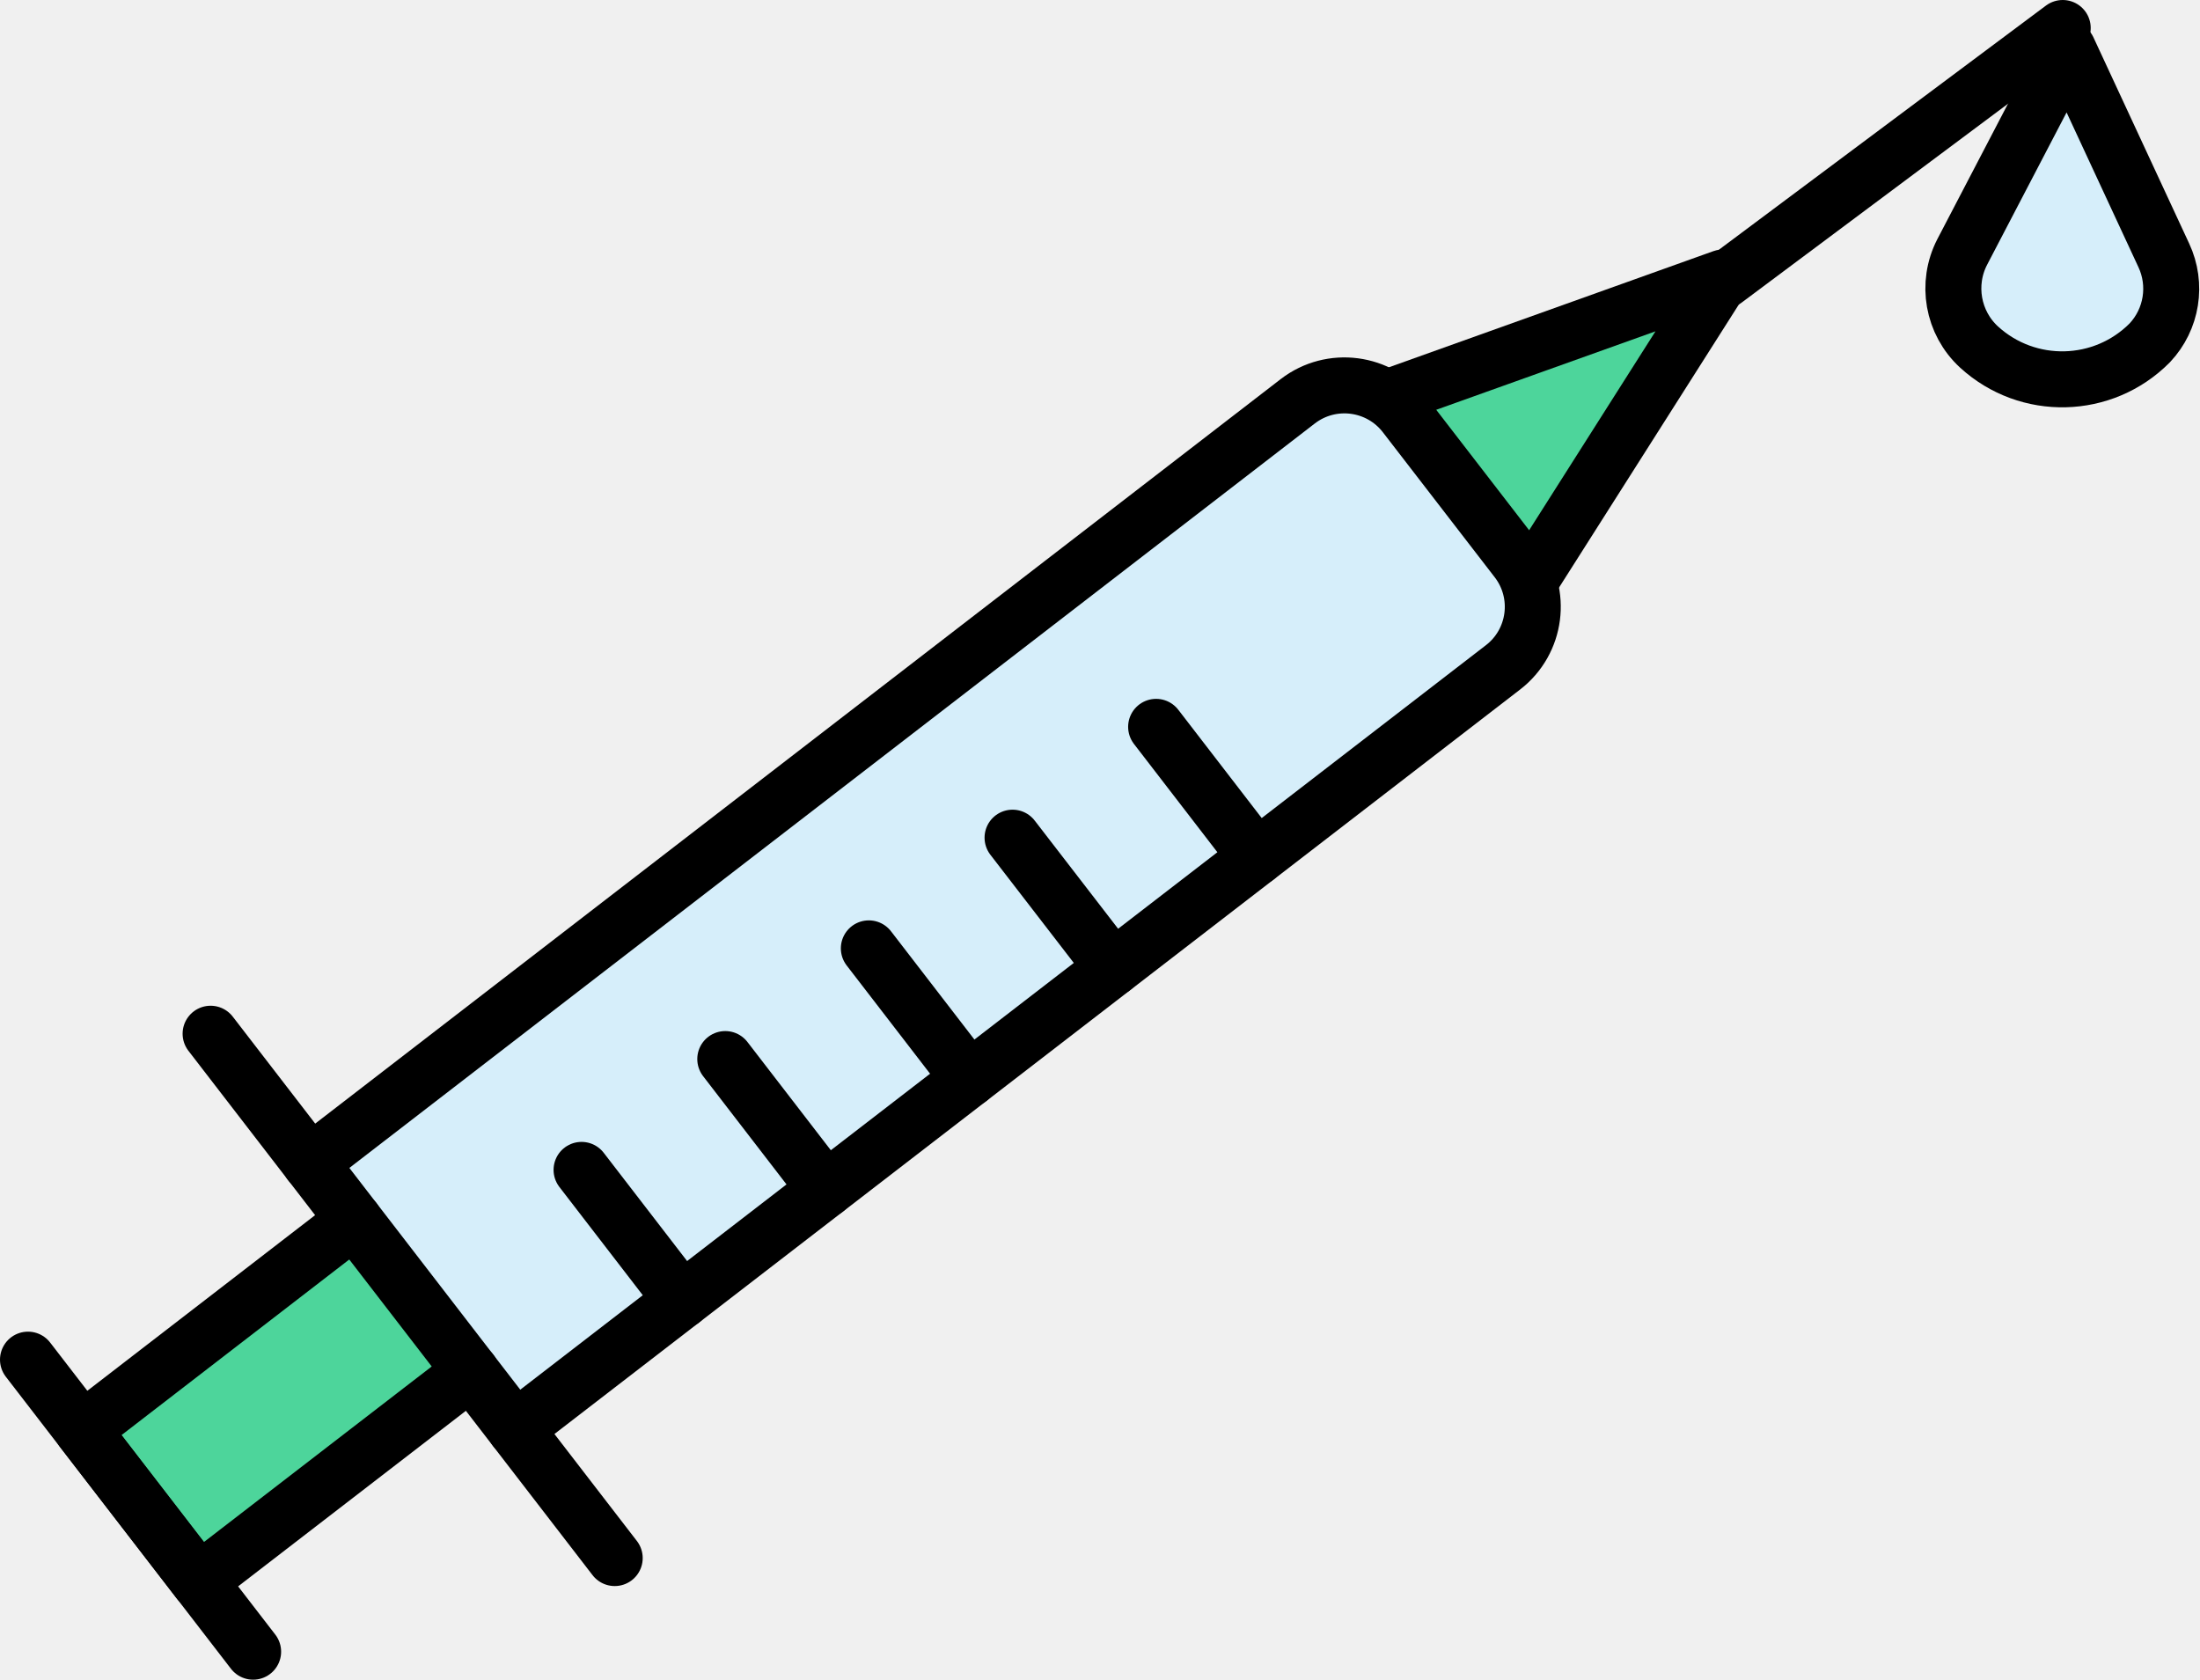
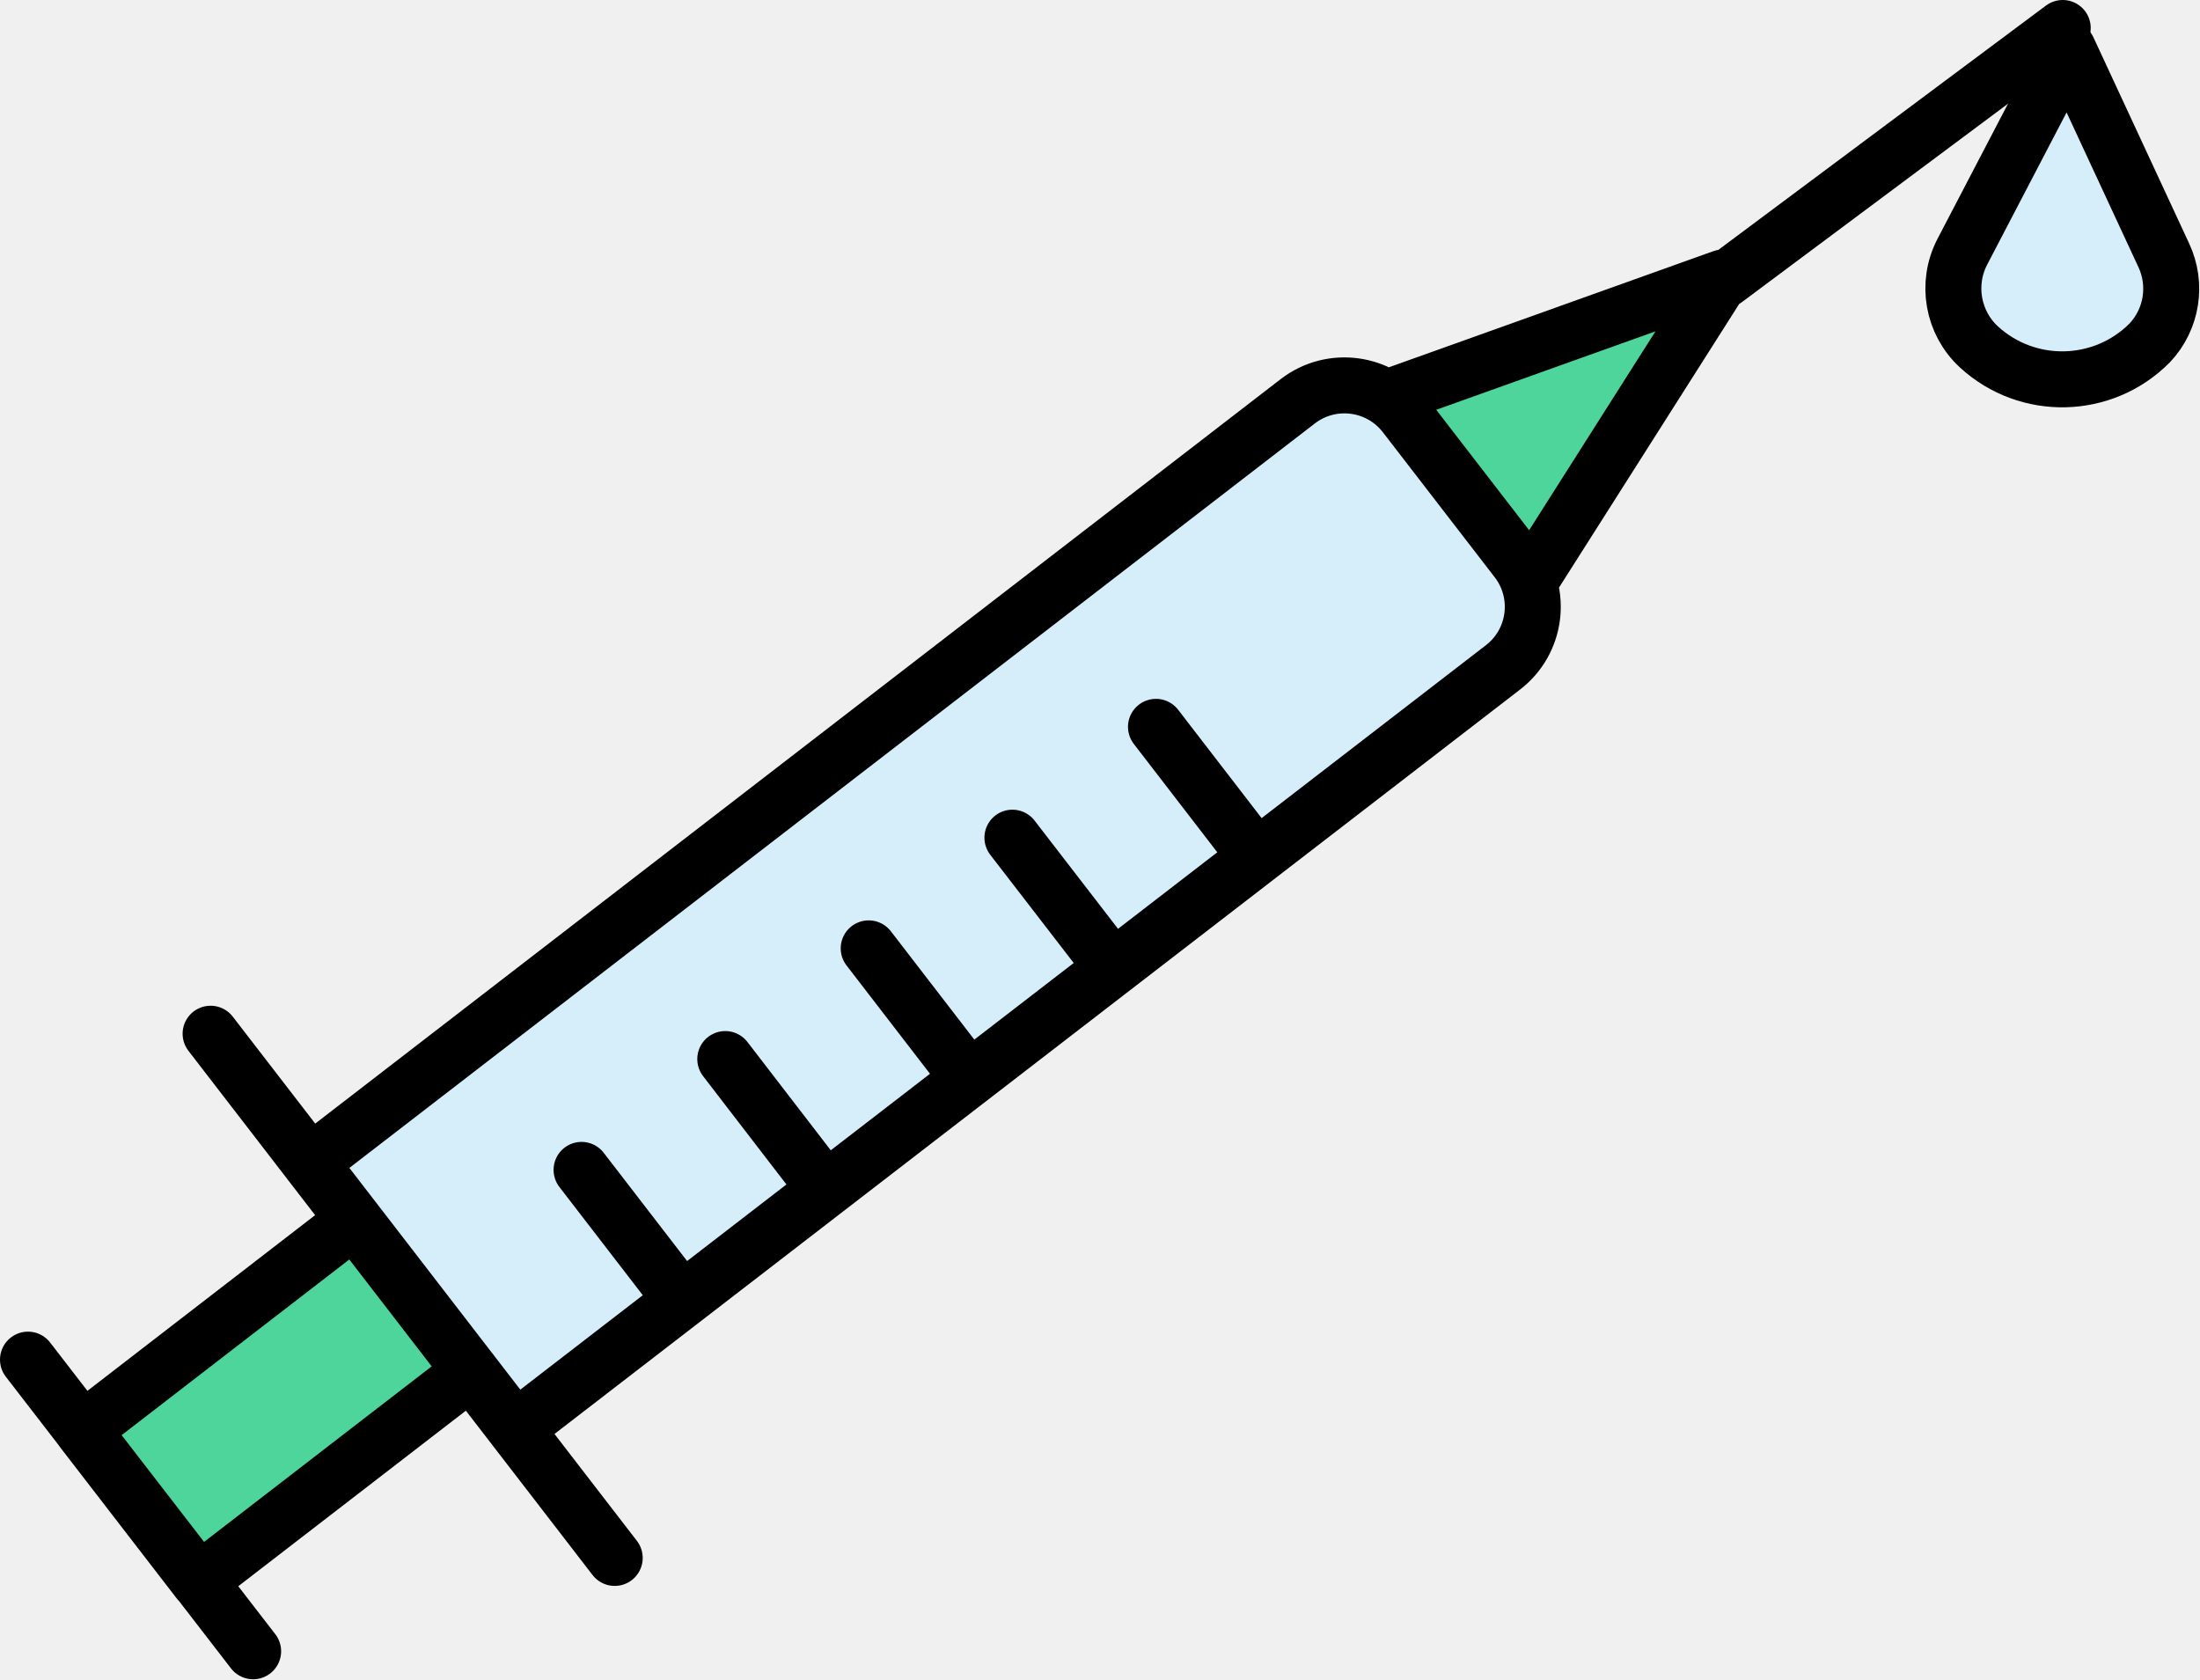
- <svg xmlns="http://www.w3.org/2000/svg" width="157.22" height="120.03" viewBox="0 0 157.22 120.03">
+ <svg xmlns="http://www.w3.org/2000/svg" viewBox="0 0 157.22 120.03">
  <defs>
    <style>
-       .cls-1 {
+       #vaccine .cls-1 {
        fill: #4dd59b;
      }

-       .cls-1, .cls-2, .cls-3, .cls-4 {
+       #vaccine .cls-2, #vaccine .cls-4 {
+         fill: #d6eefa;
+       }
+ 
+       #vaccine .cls-3 {
+         fill: none;
+       }
+ 
+       #vaccine .cls-3, #vaccine .cls-4 {
        stroke: #000;
        stroke-linecap: round;
        stroke-linejoin: round;
        stroke-width: 4px;
-       }
- 
-       .cls-2 {
-         fill: #d6eefa;
-       }
- 
-       .cls-3 {
-         fill: none;
-       }
- 
-       .cls-4 {
-         fill: #fff;
      }
    </style>
  </defs>
  <g id="Layer_2" data-name="Layer 2">
    <g id="vaccine">
      <g id="vaccine-2" data-name="vaccine">
        <g id="needle">
-           <polyline class="cls-1" points="99.37 28.33 123.12 19.83 109.43 41.38" />
-           <path class="cls-2" d="M36.82,102.11l70.59-54.42a5.46,5.46,0,0,0,1-7.65l-8-10.37a5.47,5.47,0,0,0-7.66-1L22.16,83.1" />
-           <line class="cls-3" x1="123.27" y1="20.02" x2="147.41" y2="2" />
-           <polyline class="cls-1" points="25.32 87.2 5.88 102.19 14.21 113 33.66 98.01" />
-           <line class="cls-4" x1="15.05" y1="73.87" x2="43.93" y2="111.34" />
-           <line class="cls-3" x1="2" y1="97.16" x2="18.09" y2="118.03" />
-           <line class="cls-3" x1="41.56" y1="83.6" x2="48.74" y2="92.92" />
-           <line class="cls-3" x1="51.83" y1="75.68" x2="59.01" y2="85" />
-           <line class="cls-3" x1="62.09" y1="67.77" x2="69.27" y2="77.09" />
-           <line class="cls-3" x1="72.36" y1="59.86" x2="79.54" y2="69.17" />
-           <line class="cls-3" x1="82.62" y1="51.94" x2="89.8" y2="61.26" />
+           <path id="greenNeedle" class="cls-1" d="M33.66,98,14.21,113,5.88,102.19l19.44-15m84.11-45.82,13.69-21.55-23.75,8.5" />
+           <path id="blueNeedle" class="cls-2" d="M36.82,102.11l70.59-54.42a5.46,5.46,0,0,0,1-7.65l-8-10.37a5.47,5.47,0,0,0-7.66-1L22.16,83.1" />
+           <path id="outlineNeedle" class="cls-3" d="M99.37,28.33l23.75-8.5L109.43,41.38M36.82,102.11l70.59-54.42a5.46,5.46,0,0,0,1-7.65l-8-10.37a5.47,5.47,0,0,0-7.66-1L22.16,83.1M123.27,20,147.41,2M25.32,87.2l-19.44,15L14.21,113,33.66,98m10.27,13.33L15.05,73.87M2,97.16,18.09,118M41.56,83.6l7.18,9.32m3.09-17.24L59,85m3.08-17.23,7.18,9.32m3.09-17.23,7.18,9.31m3.08-17.23,7.18,9.32" />
        </g>
-         <path id="droplet" class="cls-2" d="M147.79,3.51,140.23,18a5.69,5.69,0,0,0,1.2,6.8l0,0a8.81,8.81,0,0,0,12.2-.3h0a5.64,5.64,0,0,0,1-6.26Z" />
+         <path id="droplet" class="cls-4" d="M147.79,3.51,140.23,18a5.69,5.69,0,0,0,1.2,6.8l0,0a8.81,8.81,0,0,0,12.2-.3h0a5.64,5.64,0,0,0,1-6.26Z" />
      </g>
    </g>
  </g>
</svg>
